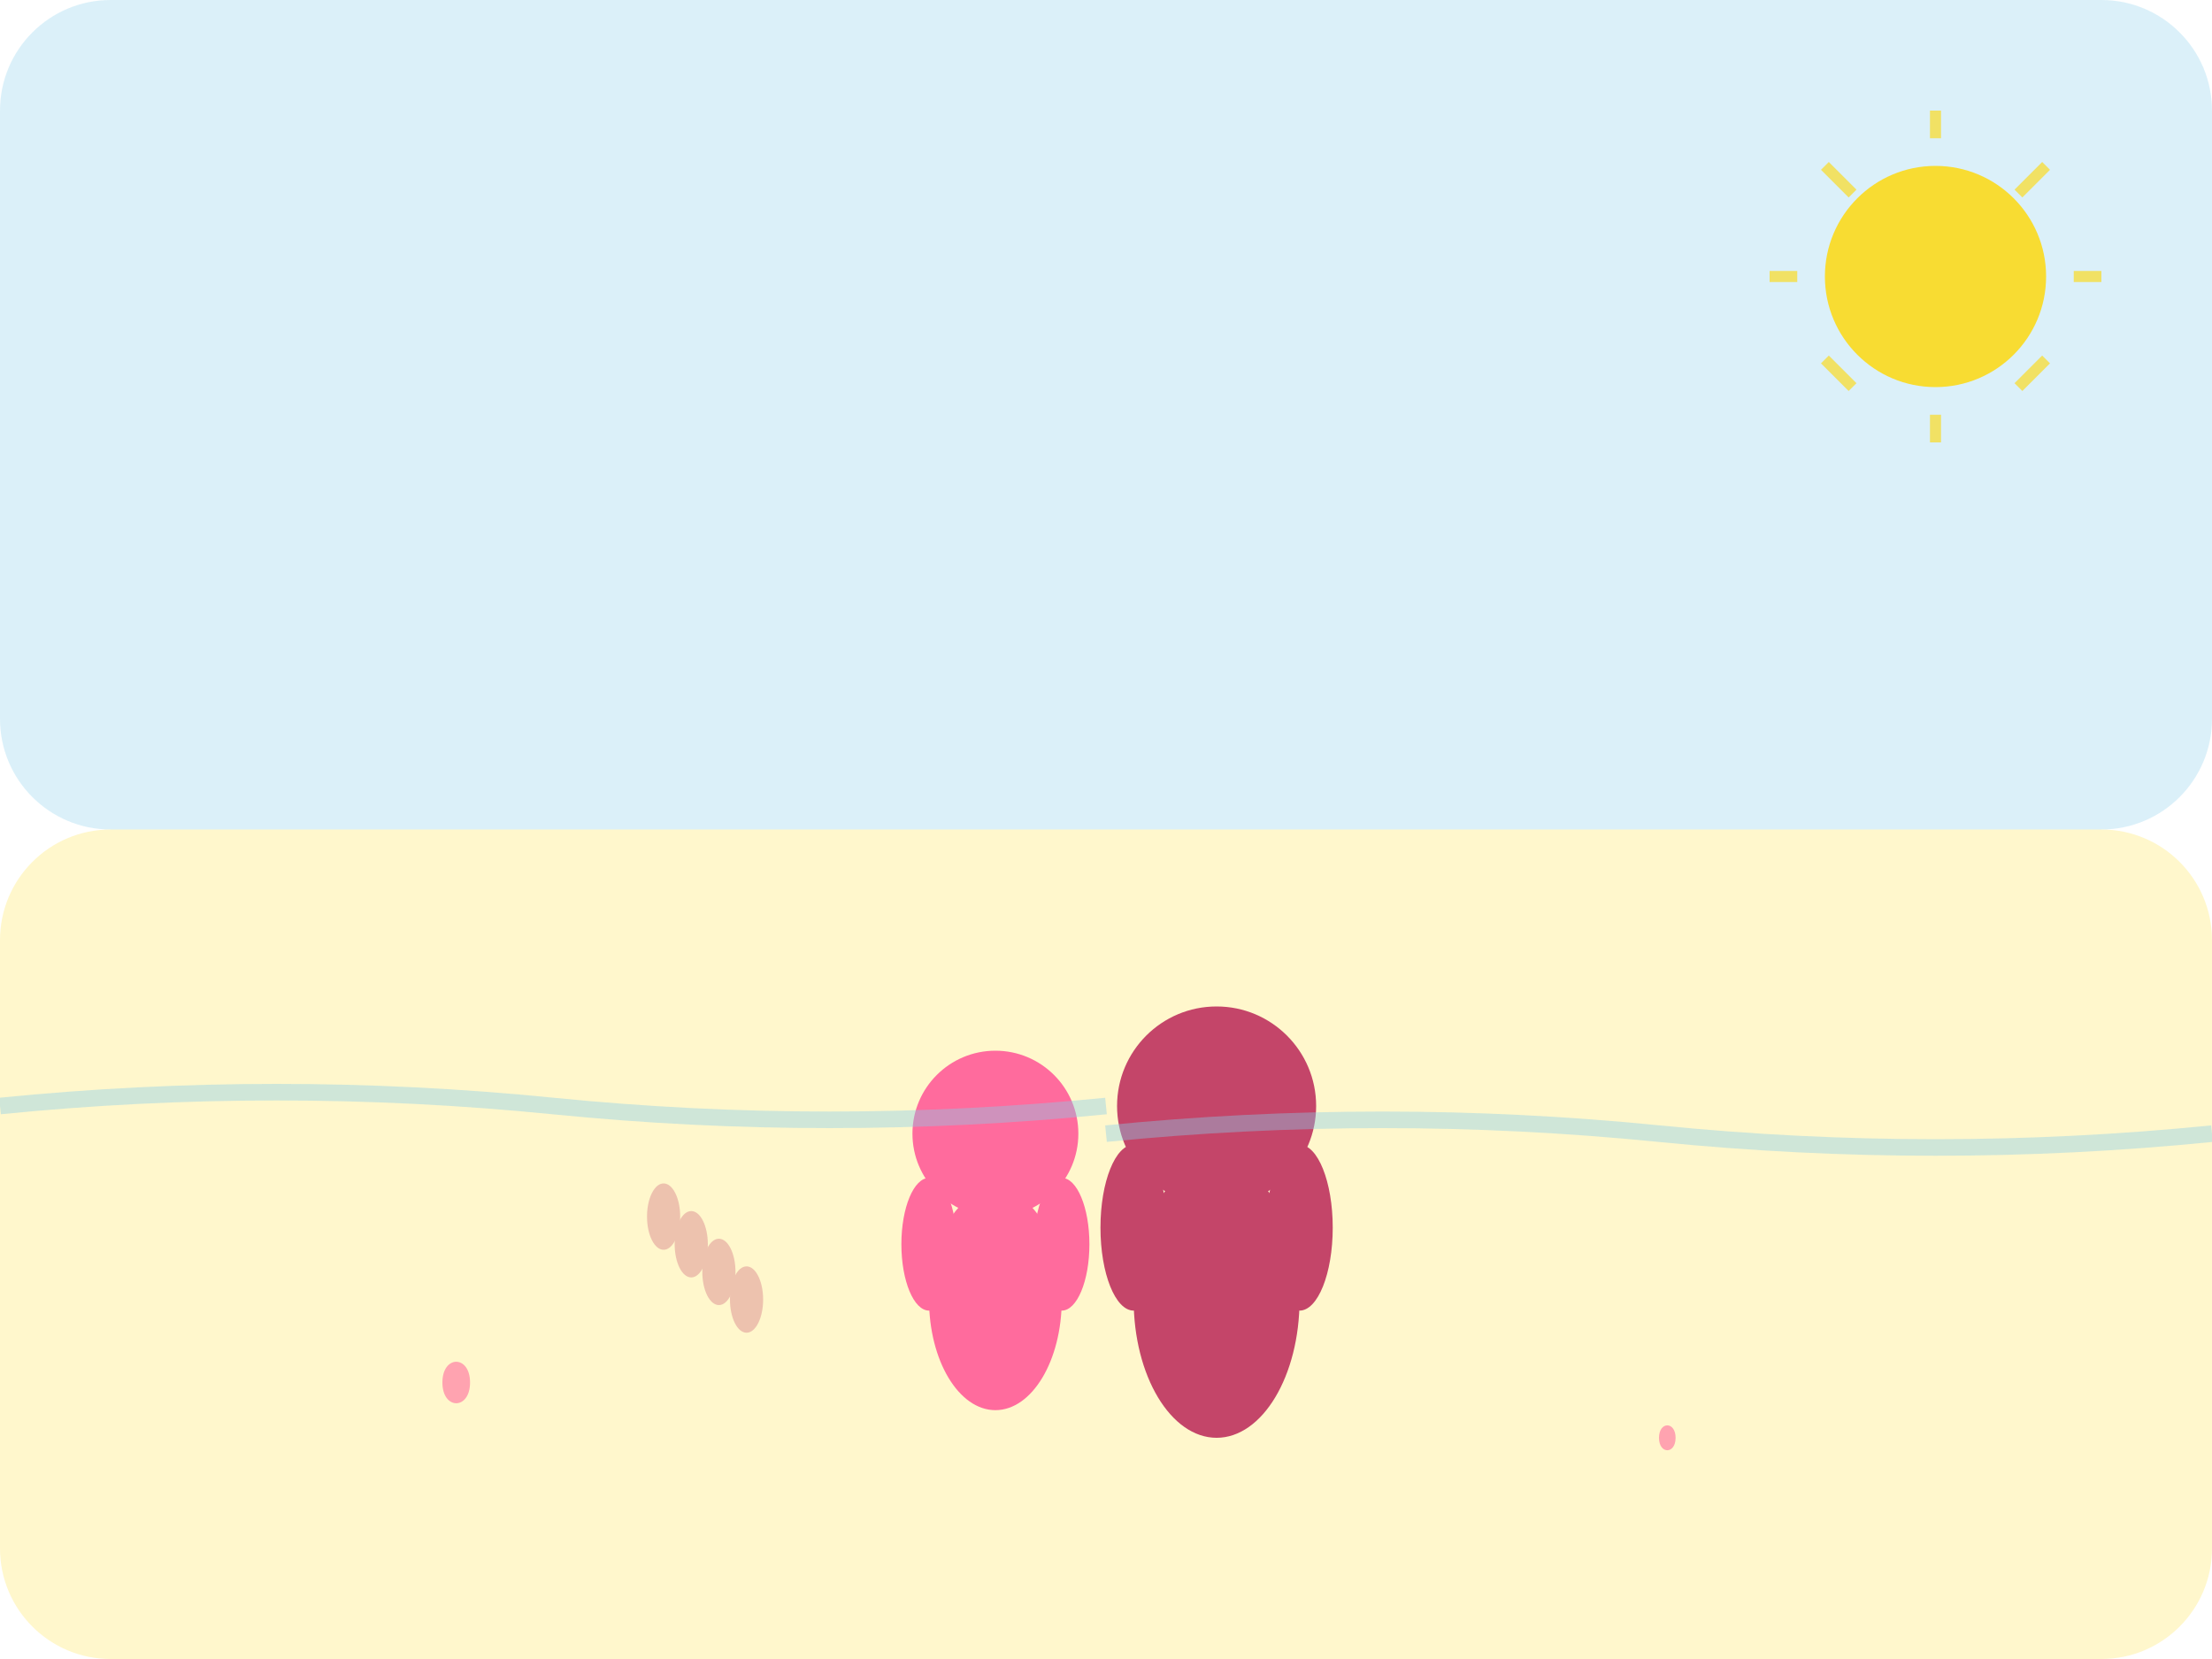
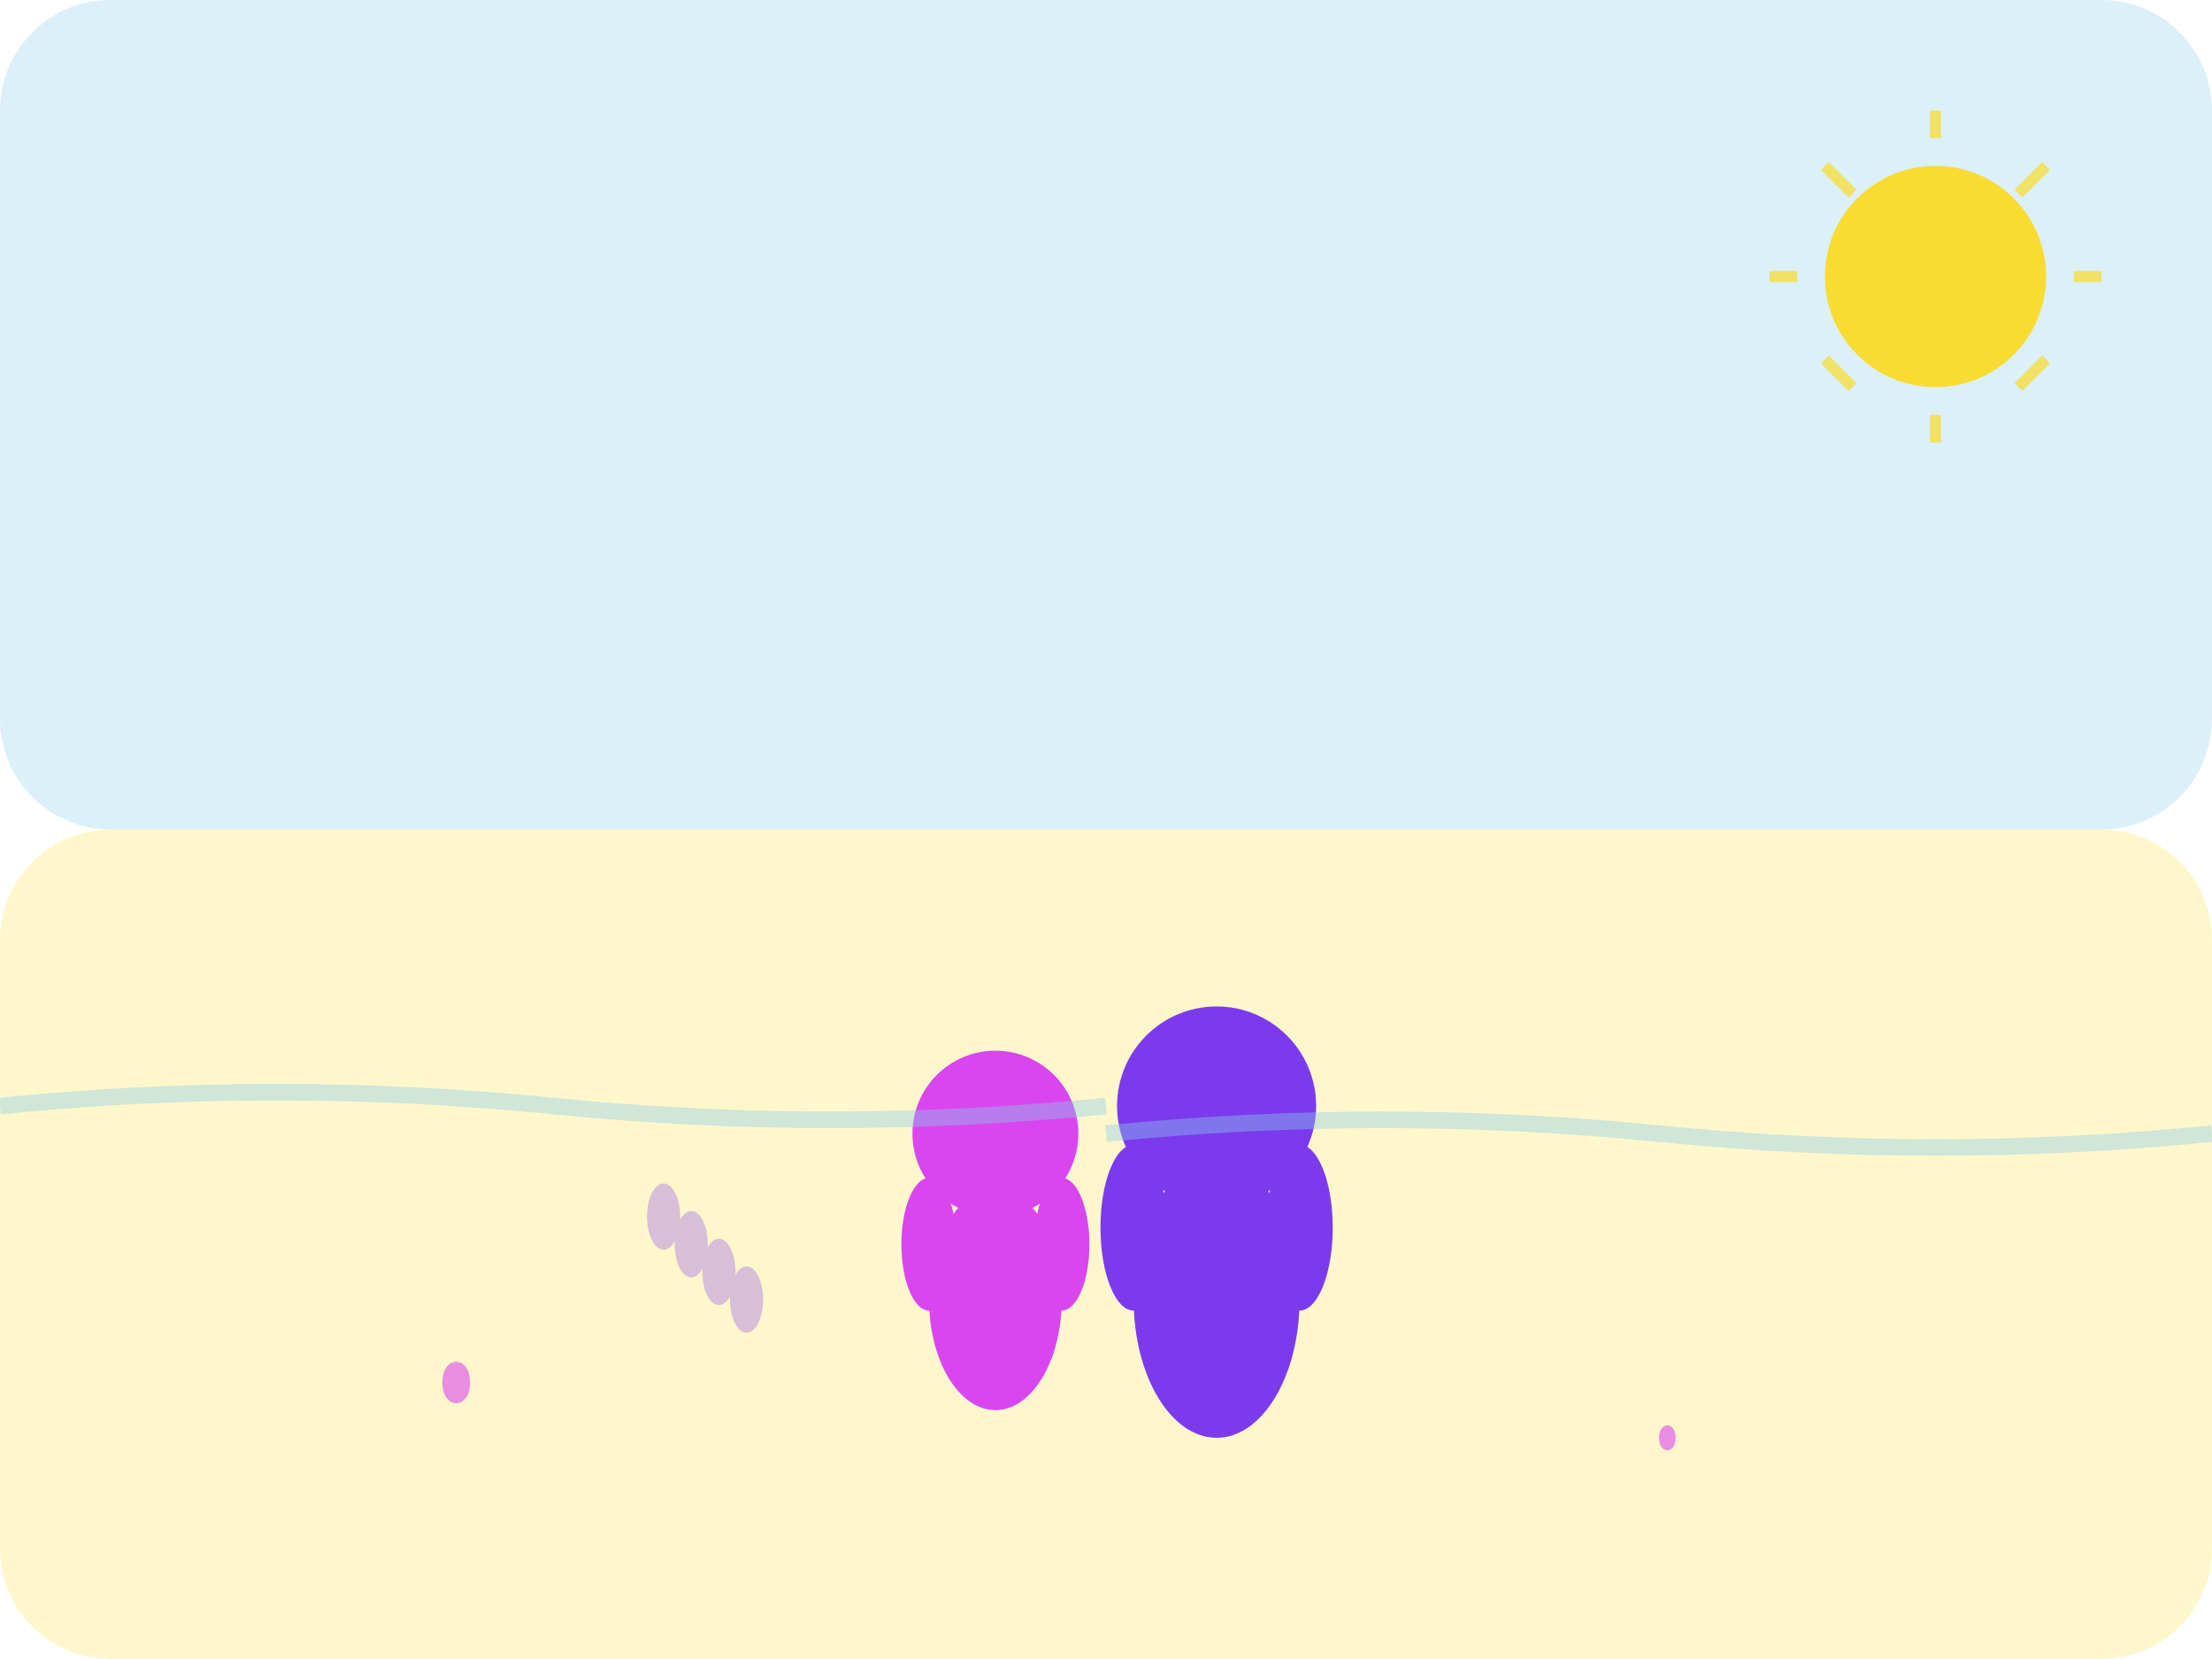
<svg xmlns="http://www.w3.org/2000/svg" viewBox="0 0 400 300" fill="none">
  <defs>
    <linearGradient id="beach" x1="0%" y1="0%" x2="100%" y2="100%">
      <stop offset="0%" style="stop-color:#87ceeb" />
-       <stop offset="50%" style="stop-color:#ff6b9d" />
+       <stop offset="50%" style="stop-color:#d946ef" />
      <stop offset="100%" style="stop-color:#ffd700" />
    </linearGradient>
  </defs>
  <rect width="400" height="150" fill="#87ceeb" opacity="0.3" rx="20" />
  <rect y="150" width="400" height="150" fill="#ffd700" opacity="0.2" rx="20" />
  <circle cx="350" cy="50" r="20" fill="#ffd700" opacity="0.8" />
  <g stroke="#ffd700" stroke-width="2" opacity="0.6">
    <line x1="330" y1="30" x2="335" y2="35" />
    <line x1="365" y1="35" x2="370" y2="30" />
    <line x1="370" y1="65" x2="365" y2="70" />
    <line x1="335" y1="70" x2="330" y2="65" />
    <line x1="320" y1="50" x2="325" y2="50" />
    <line x1="375" y1="50" x2="380" y2="50" />
    <line x1="350" y1="20" x2="350" y2="25" />
    <line x1="350" y1="75" x2="350" y2="80" />
  </g>
  <g transform="translate(150, 180)">
-     <circle cx="30" cy="25" r="15" fill="#ff6b9d" />
-     <ellipse cx="30" cy="55" rx="12" ry="20" fill="#ff6b9d" />
-     <ellipse cx="18" cy="45" rx="5" ry="12" fill="#ff6b9d" />
-     <ellipse cx="42" cy="45" rx="5" ry="12" fill="#ff6b9d" />
-     <circle cx="70" cy="20" r="18" fill="#c44569" />
-     <ellipse cx="70" cy="55" rx="15" ry="25" fill="#c44569" />
-     <ellipse cx="55" cy="42" rx="6" ry="15" fill="#c44569" />
-     <ellipse cx="85" cy="42" rx="6" ry="15" fill="#c44569" />
+     <circle cx="30" cy="25" r="15" fill="#d946ef" />
+     <ellipse cx="30" cy="55" rx="12" ry="20" fill="#d946ef" />
+     <ellipse cx="18" cy="45" rx="5" ry="12" fill="#d946ef" />
+     <ellipse cx="42" cy="45" rx="5" ry="12" fill="#d946ef" />
+     <circle cx="70" cy="20" r="18" fill="#7c3aed" />
+     <ellipse cx="70" cy="55" rx="15" ry="25" fill="#7c3aed" />
+     <ellipse cx="55" cy="42" rx="6" ry="15" fill="#7c3aed" />
+     <ellipse cx="85" cy="42" rx="6" ry="15" fill="#7c3aed" />
  </g>
-   <g fill="#c44569" opacity="0.3">
+   <g fill="#7c3aed" opacity="0.3">
    <ellipse cx="120" cy="220" rx="3" ry="6" />
    <ellipse cx="125" cy="225" rx="3" ry="6" />
    <ellipse cx="130" cy="230" rx="3" ry="6" />
    <ellipse cx="135" cy="235" rx="3" ry="6" />
  </g>
-   <g fill="#ff6b9d" opacity="0.6">
+   <g fill="#d946ef" opacity="0.6">
    <path d="M80 250 C80 245, 85 245, 85 250 C85 255, 80 255, 80 250" />
    <path d="M300 260 C300 257, 303 257, 303 260 C303 263, 300 263, 300 260" />
  </g>
  <g stroke="#87ceeb" stroke-width="3" fill="none" opacity="0.4">
    <path d="M0 200 Q50 195 100 200 T200 200" />
    <path d="M200 205 Q250 200 300 205 T400 205" />
  </g>
</svg>
